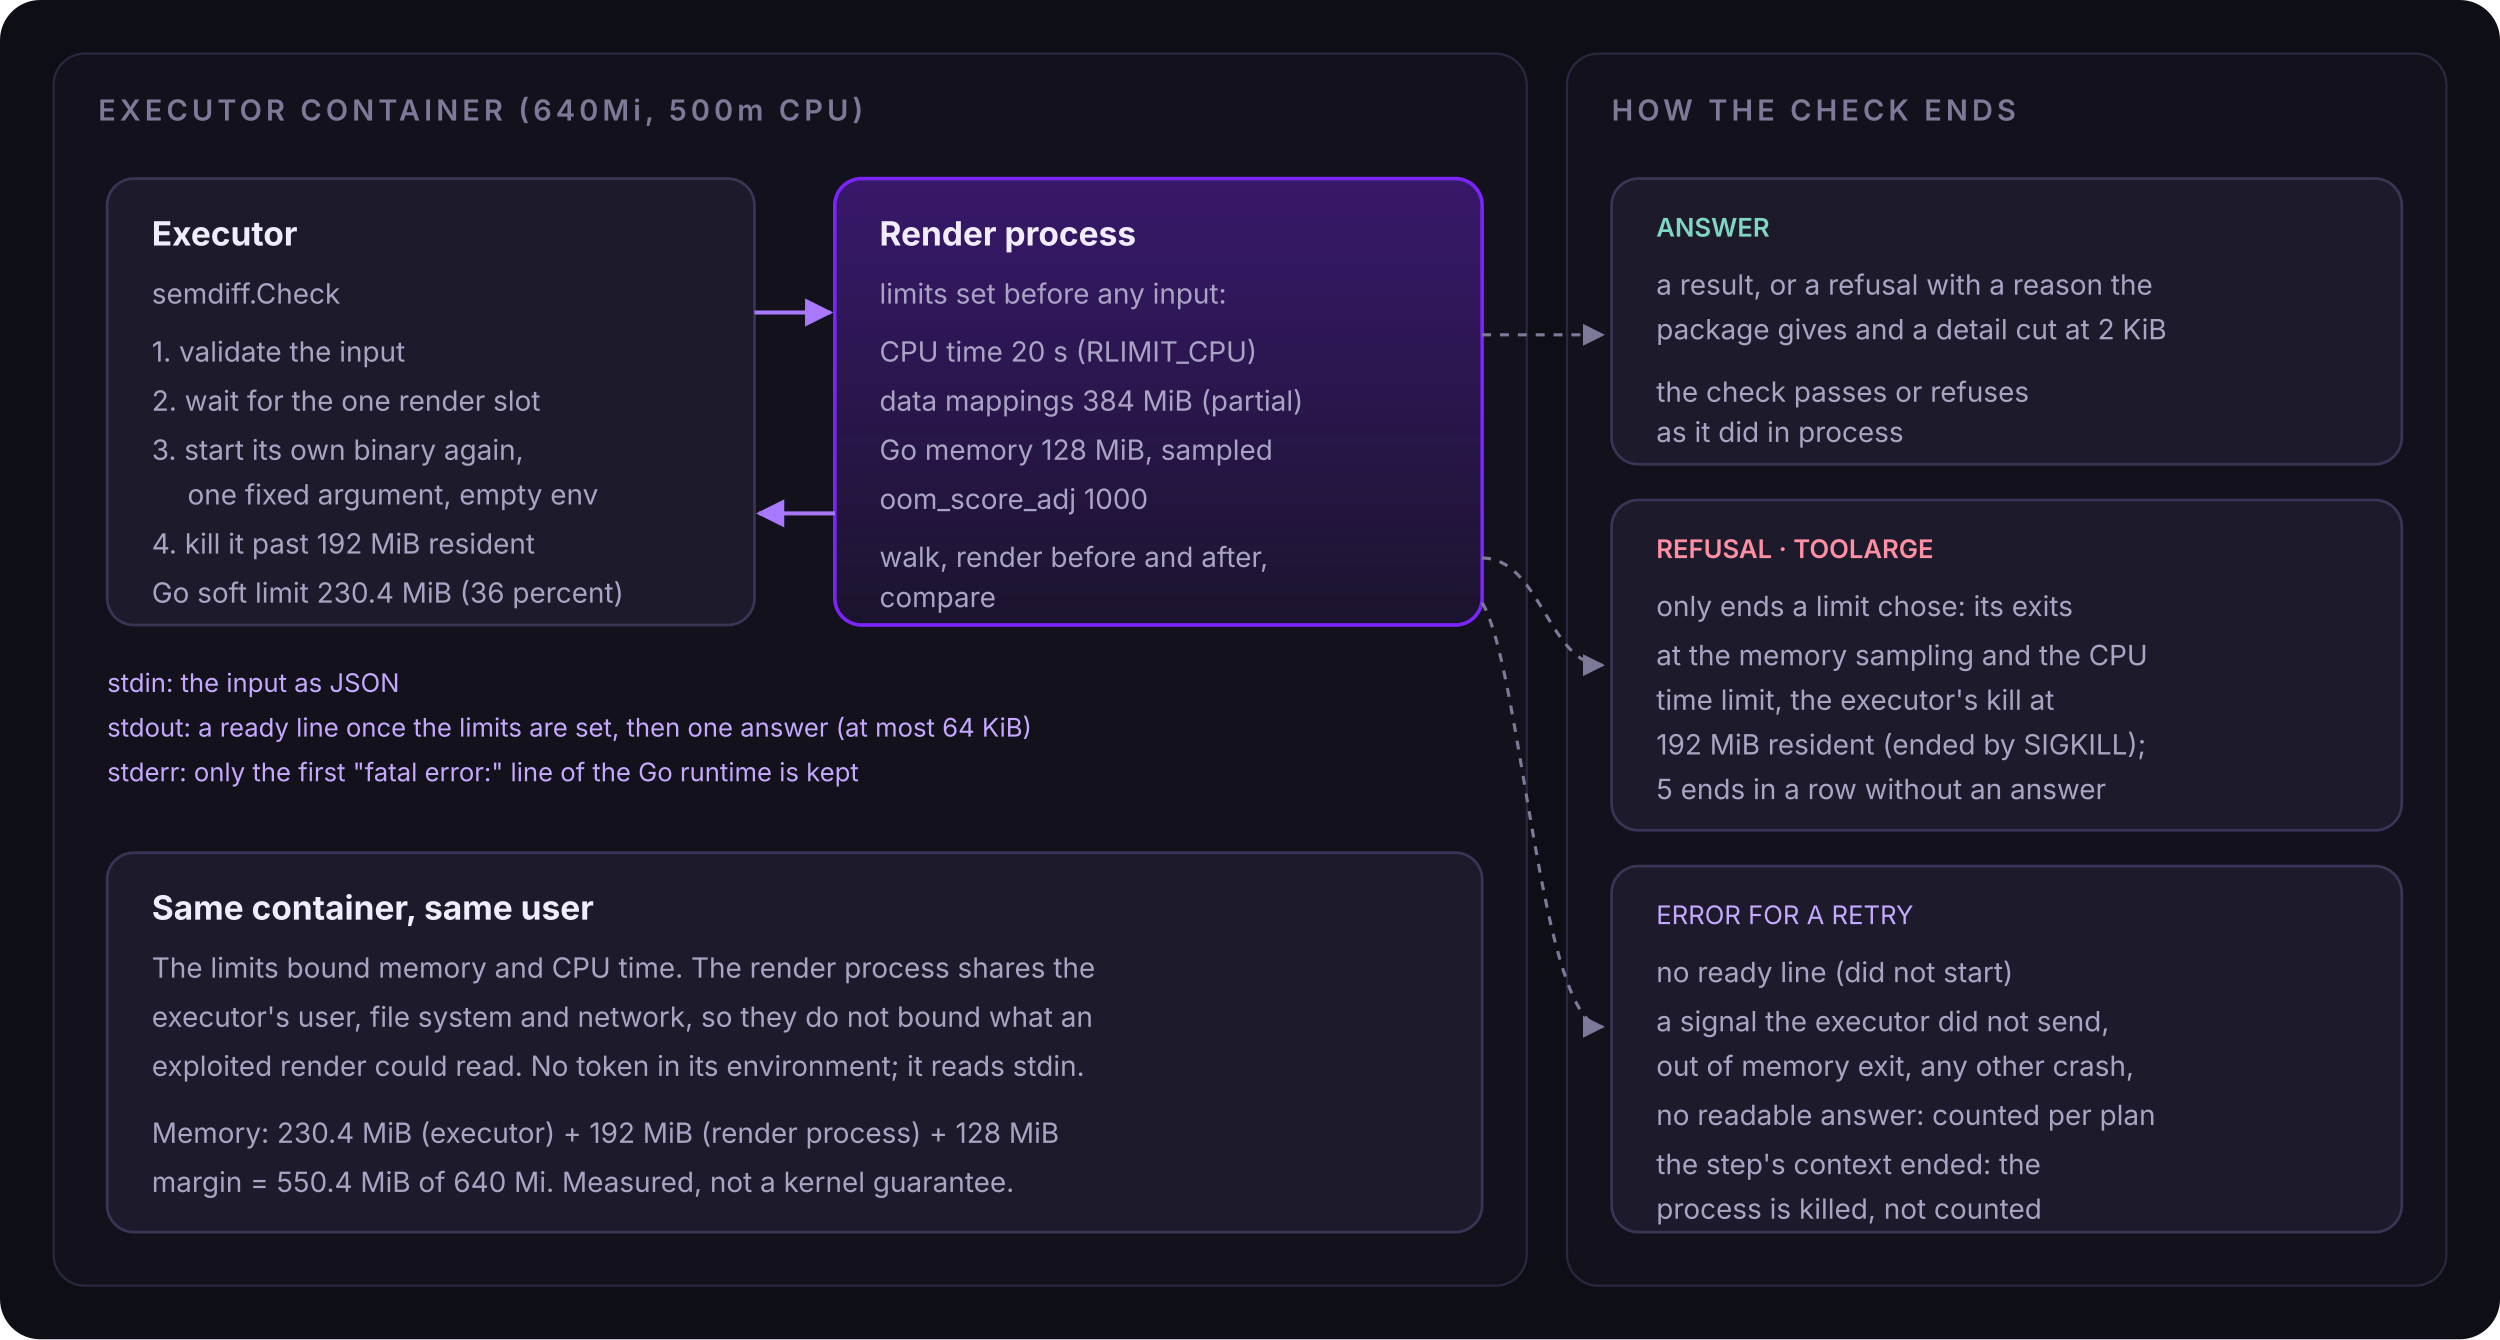
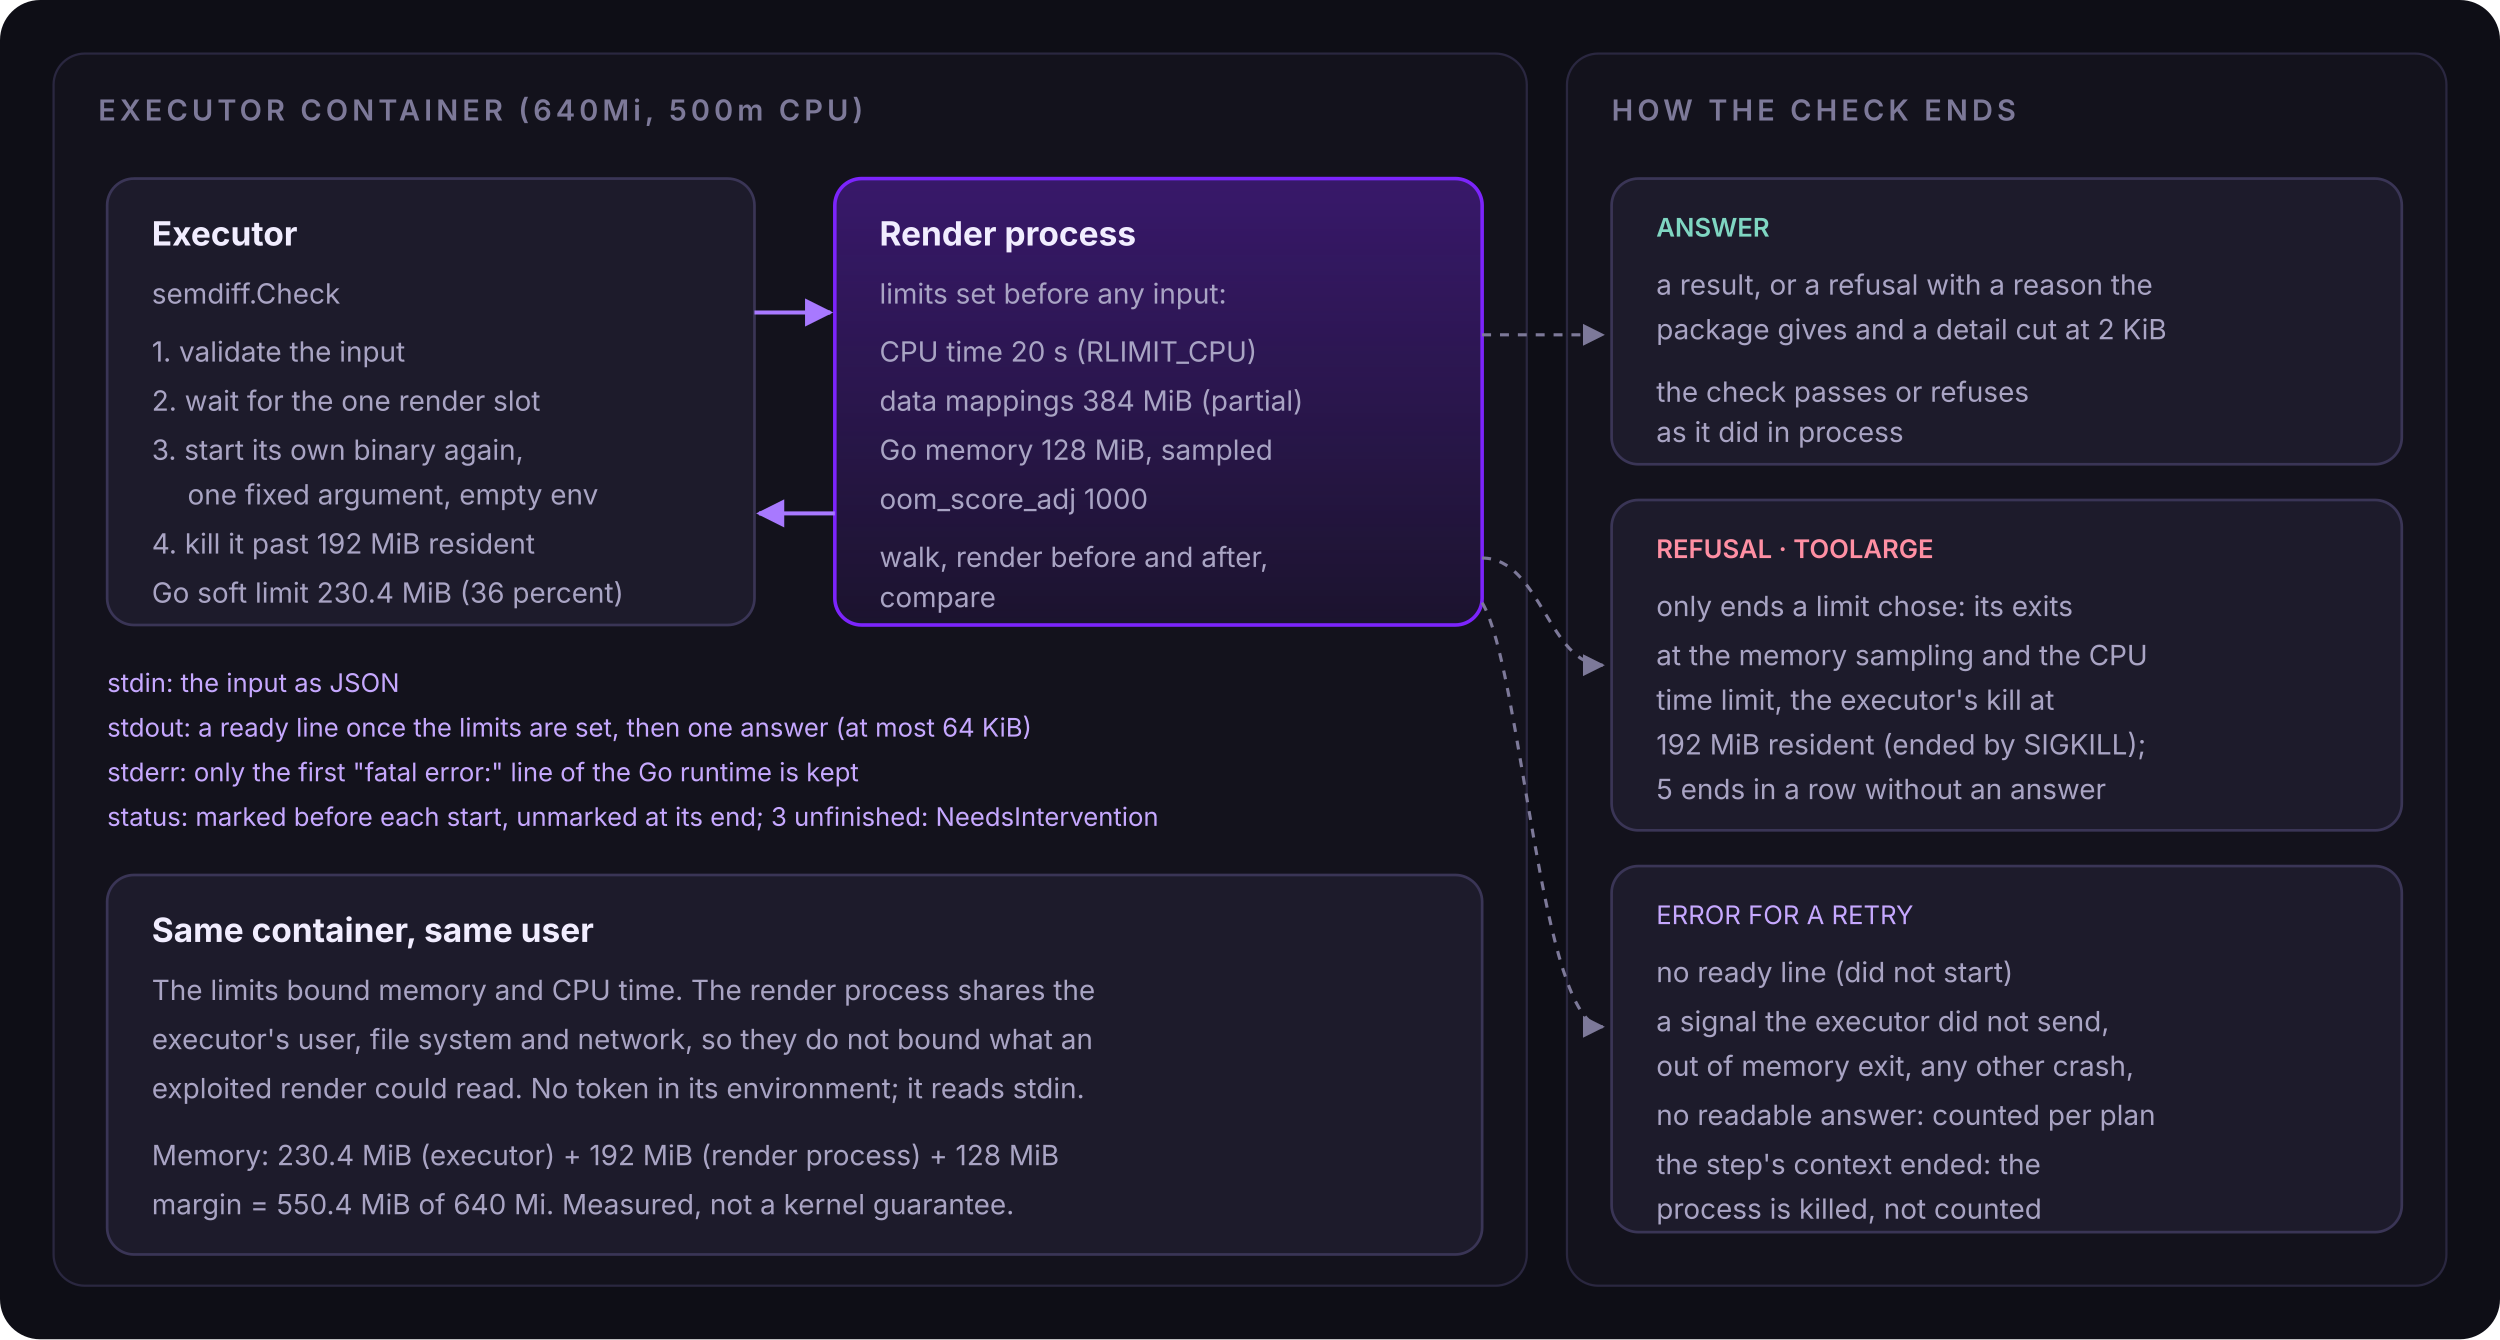
<svg xmlns="http://www.w3.org/2000/svg" viewBox="0 0 1120 600" role="img" aria-labelledby="t d" font-family="Inter, 'Segoe UI', system-ui, -apple-system, sans-serif">
  <defs>
    <marker id="a" viewBox="0 0 10 10" refX="9" refY="5" markerWidth="7" markerHeight="7" orient="auto-start-reverse">
      <path d="M0 0 10 5 0 10z" fill="#a879ff" />
    </marker>
    <marker id="m" viewBox="0 0 10 10" refX="9" refY="5" markerWidth="7" markerHeight="7" orient="auto-start-reverse">
      <path d="M0 0 10 5 0 10z" fill="#7d7999" />
    </marker>
    <linearGradient id="glow" x1="0" y1="0" x2="0" y2="1">
      <stop offset="0" stop-color="#7c24fc" stop-opacity=".35" />
      <stop offset="1" stop-color="#7c24fc" stop-opacity=".08" />
    </linearGradient>
    <style>
      .lane{fill:#13121c;stroke:#2a2740}
      .lanet{fill:#7d7999;font-size:13px;font-weight:600;letter-spacing:.14em}
      .box{fill:#1d1b2b;stroke:#3a3556;stroke-width:1.2}
      .key{fill:url(#glow);stroke:#7c24fc;stroke-width:1.6}
      .h{fill:#f1edff;font-size:15px;font-weight:650}
      .s{fill:#a9a4c4;font-size:12.5px}
      .f{stroke:#a879ff;stroke-width:1.8;fill:none}
      .r{stroke:#7d7999;stroke-width:1.4;fill:none;stroke-dasharray:4 4}
      .lbl{fill:#c6a8ff;font-size:11.5px}
      .no{fill:#ff8fa3;font-size:11.5px;font-weight:600}
      .ok{fill:#7fd6c2;font-size:11.5px;font-weight:600}
    </style>
  </defs>
  <rect width="1120" height="600" rx="18" fill="#0e0e16" />
  <rect class="lane" x="24" y="24" width="660" height="552" rx="14" />
  <text class="lanet" x="44" y="54">EXECUTOR CONTAINER (640Mi, 500m CPU)</text>
  <rect class="lane" x="702" y="24" width="394" height="552" rx="14" />
  <text class="lanet" x="722" y="54">HOW THE CHECK ENDS</text>
  <rect class="box" x="48" y="80" width="290" height="200" rx="12" />
  <text class="h" x="68" y="110">Executor</text>
  <text class="s" x="68" y="136">semdiff.Check</text>
  <text class="s" x="68" y="162">1. validate the input</text>
  <text class="s" x="68" y="184">2. wait for the one render slot</text>
  <text class="s" x="68" y="206">3. start its own binary again,</text>
  <text class="s" x="84" y="226">one fixed argument, empty env</text>
  <text class="s" x="68" y="248">4. kill it past 192 MiB resident</text>
  <text class="s" x="68" y="270">Go soft limit 230.4 MiB (36 percent)</text>
  <rect class="key" x="374" y="80" width="290" height="200" rx="12" />
  <text class="h" x="394" y="110">Render process</text>
  <text class="s" x="394" y="136">limits set before any input:</text>
  <text class="s" x="394" y="162">CPU time 20 s (RLIMIT_CPU)</text>
  <text class="s" x="394" y="184">data mappings 384 MiB (partial)</text>
  <text class="s" x="394" y="206">Go memory 128 MiB, sampled</text>
  <text class="s" x="394" y="228">oom_score_adj 1000</text>
  <text class="s" x="394" y="254">walk, render before and after,</text>
  <text class="s" x="394" y="272">compare</text>
  <path class="f" d="M338 140 H372" marker-end="url(#a)" />
  <path class="f" d="M374 230 H340" marker-end="url(#a)" />
  <text class="lbl" x="48" y="310">stdin: the input as JSON</text>
  <text class="lbl" x="48" y="330">stdout: a ready line once the limits are set, then one answer (at most 64 KiB)</text>
  <text class="lbl" x="48" y="350">stderr: only the first "fatal error:" line of the Go runtime is kept</text>
-   <rect class="box" x="48" y="382" width="616" height="170" rx="12" />
-   <text class="h" x="68" y="412">Same container, same user</text>
-   <text class="s" x="68" y="438">The limits bound memory and CPU time. The render process shares the</text>
-   <text class="s" x="68" y="460">executor's user, file system and network, so they do not bound what an</text>
-   <text class="s" x="68" y="482">exploited render could read. No token in its environment; it reads stdin.</text>
-   <text class="s" x="68" y="512">Memory: 230.4 MiB (executor) + 192 MiB (render process) + 128 MiB</text>
-   <text class="s" x="68" y="534">margin = 550.4 MiB of 640 Mi. Measured, not a kernel guarantee.</text>
+   <text class="lbl" x="48" y="370">status: marked before each start, unmarked at its end; 3 unfinished: NeedsIntervention</text>
+   <rect class="box" x="48" y="392" width="616" height="170" rx="12" />
+   <text class="h" x="68" y="422">Same container, same user</text>
+   <text class="s" x="68" y="448">The limits bound memory and CPU time. The render process shares the</text>
+   <text class="s" x="68" y="470">executor's user, file system and network, so they do not bound what an</text>
+   <text class="s" x="68" y="492">exploited render could read. No token in its environment; it reads stdin.</text>
+   <text class="s" x="68" y="522">Memory: 230.4 MiB (executor) + 192 MiB (render process) + 128 MiB</text>
+   <text class="s" x="68" y="544">margin = 550.4 MiB of 640 Mi. Measured, not a kernel guarantee.</text>
  <rect class="box" x="722" y="80" width="354" height="128" rx="12" />
  <text class="ok" x="742" y="106">ANSWER</text>
  <text class="s" x="742" y="132">a result, or a refusal with a reason the</text>
  <text class="s" x="742" y="152">package gives and a detail cut at 2 KiB</text>
  <text class="s" x="742" y="180">the check passes or refuses</text>
  <text class="s" x="742" y="198">as it did in process</text>
  <rect class="box" x="722" y="224" width="354" height="148" rx="12" />
  <text class="no" x="742" y="250">REFUSAL · TOOLARGE</text>
  <text class="s" x="742" y="276">only ends a limit chose: its exits</text>
  <text class="s" x="742" y="298">at the memory sampling and the CPU</text>
  <text class="s" x="742" y="318">time limit, the executor's kill at</text>
  <text class="s" x="742" y="338">192 MiB resident (ended by SIGKILL);</text>
  <text class="s" x="742" y="358">5 ends in a row without an answer</text>
  <rect class="box" x="722" y="388" width="354" height="164" rx="12" />
  <text class="lbl" x="742" y="414">ERROR FOR A RETRY</text>
  <text class="s" x="742" y="440">no ready line (did not start)</text>
  <text class="s" x="742" y="462">a signal the executor did not send,</text>
  <text class="s" x="742" y="482">out of memory exit, any other crash,</text>
  <text class="s" x="742" y="504">no readable answer: counted per plan</text>
  <text class="s" x="742" y="526">the step's context ended: the</text>
  <text class="s" x="742" y="546">process is killed, not counted</text>
  <path class="r" d="M664 150 H718" marker-end="url(#m)" />
  <path class="r" d="M664 250 C690 250 694 298 718 298" marker-end="url(#m)" />
  <path class="r" d="M664 270 C682 300 690 460 718 460" marker-end="url(#m)" />
</svg>
